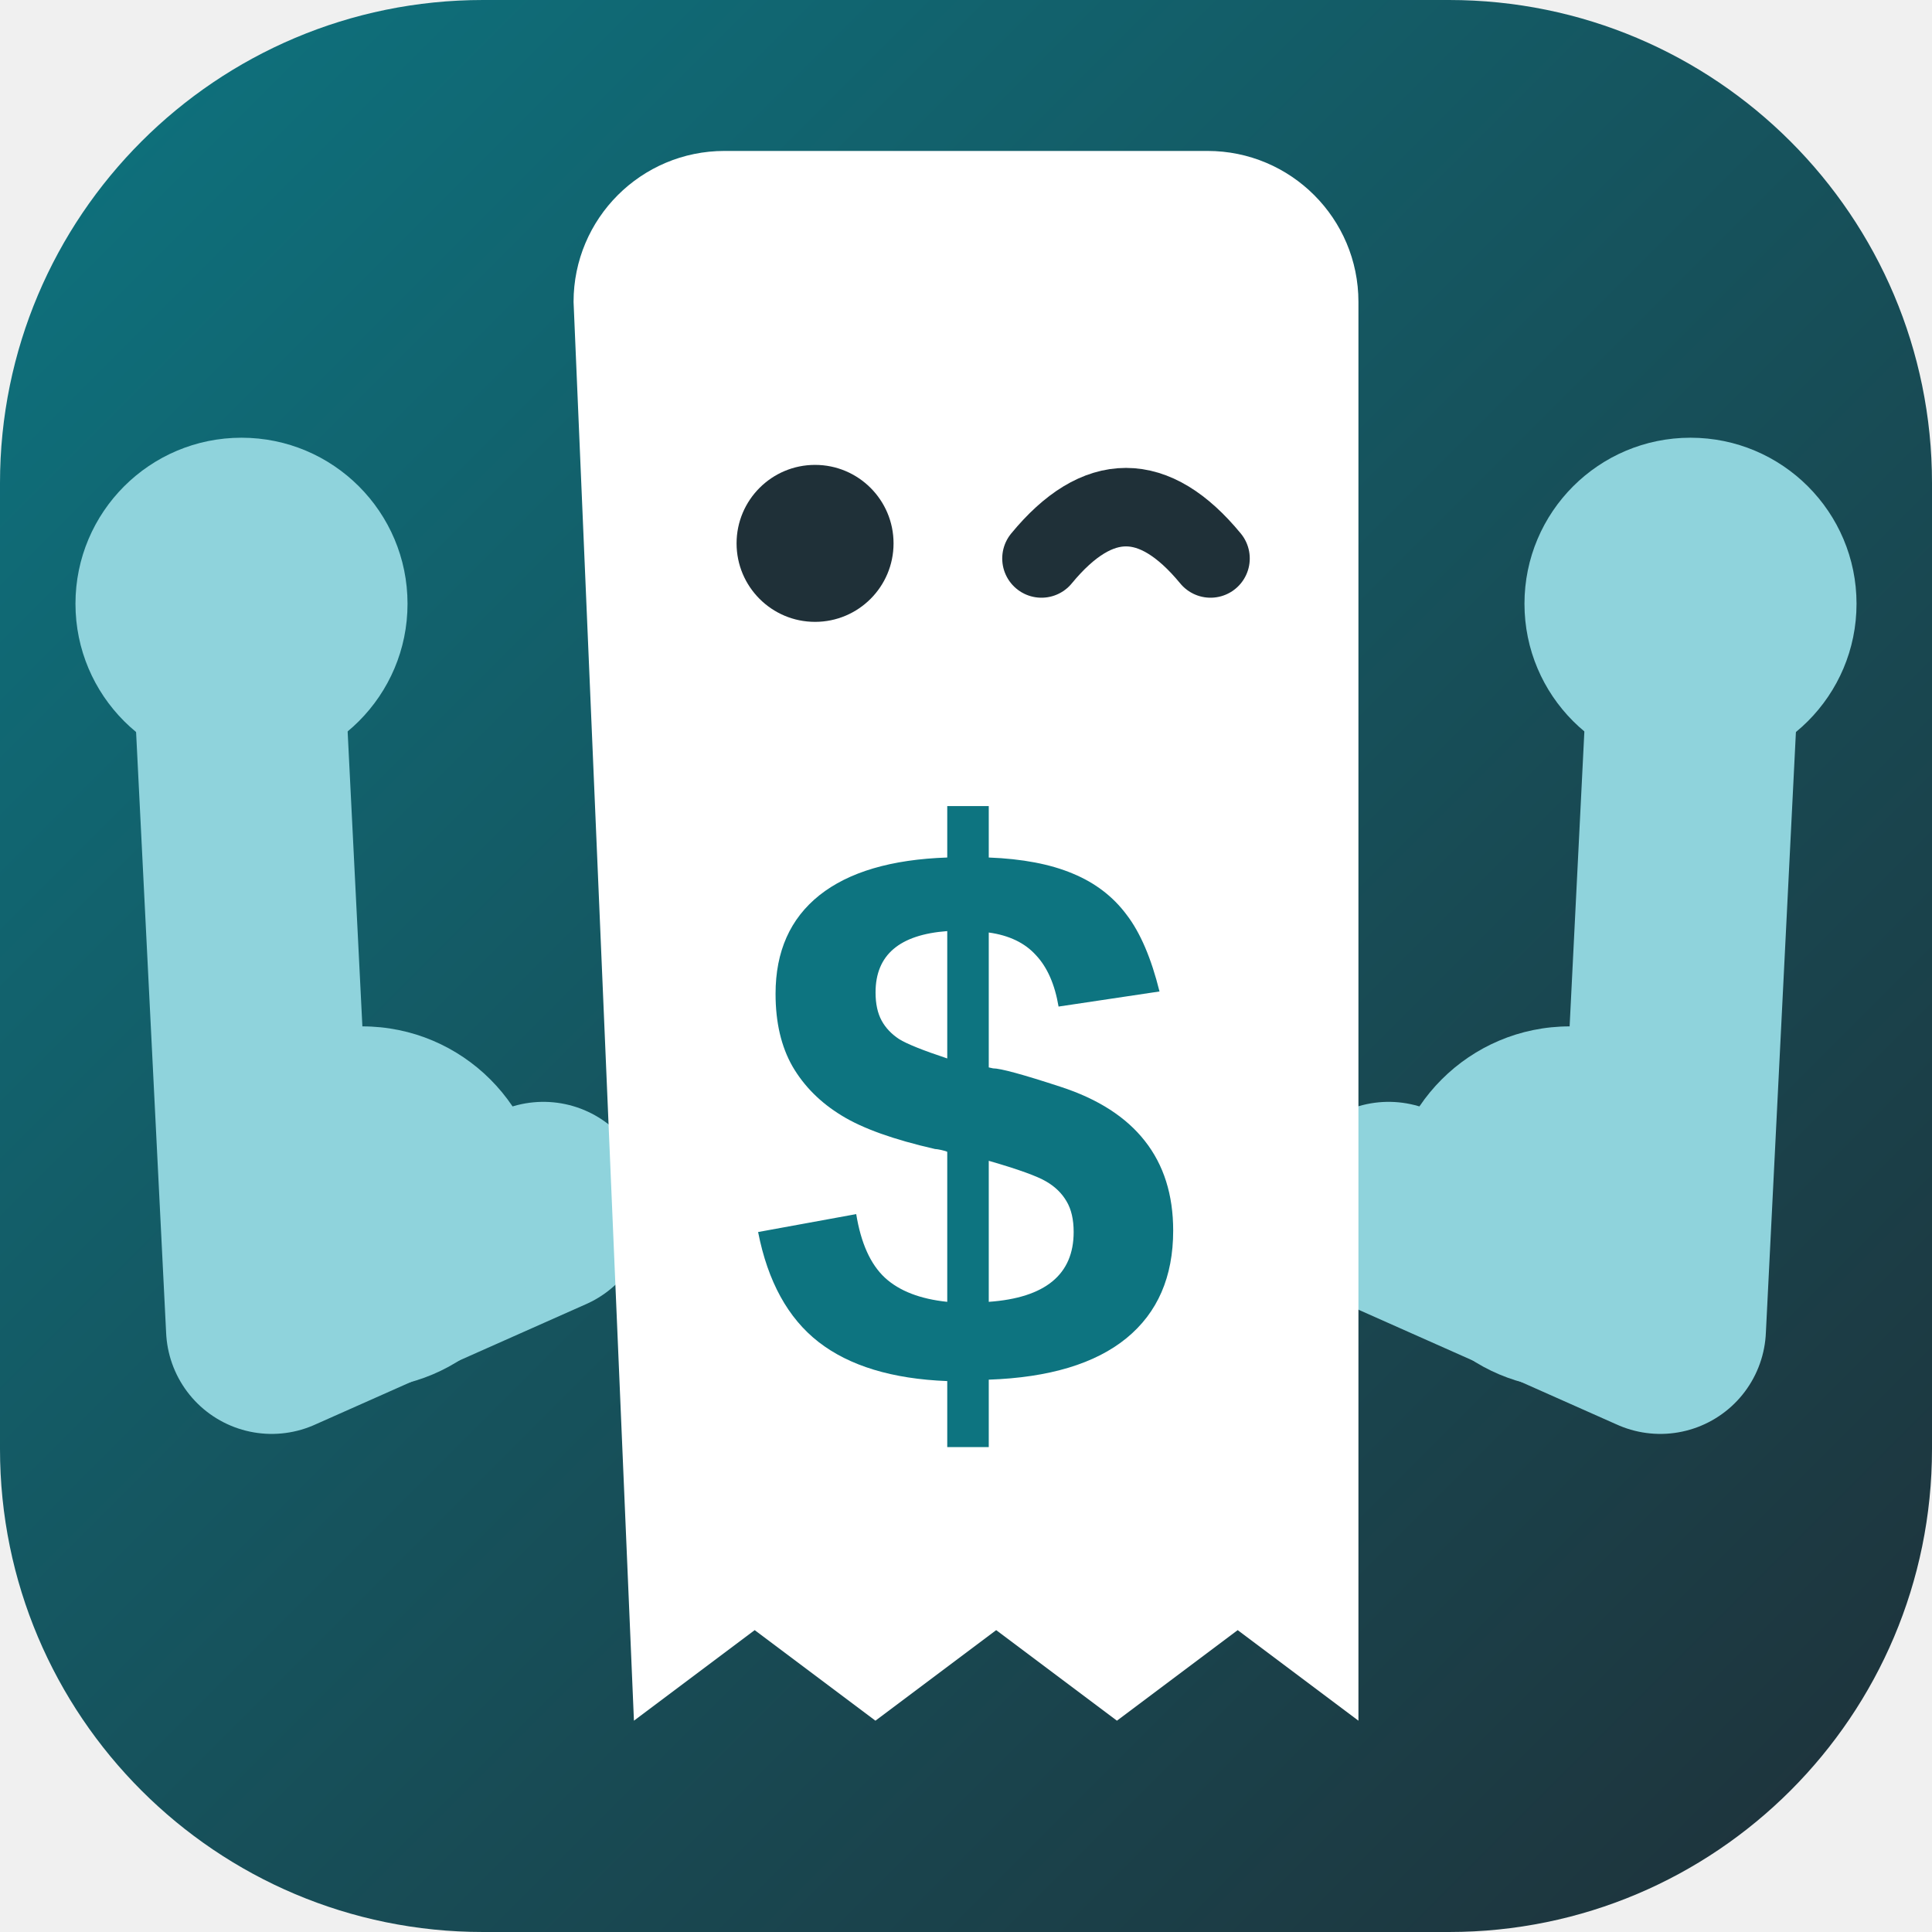
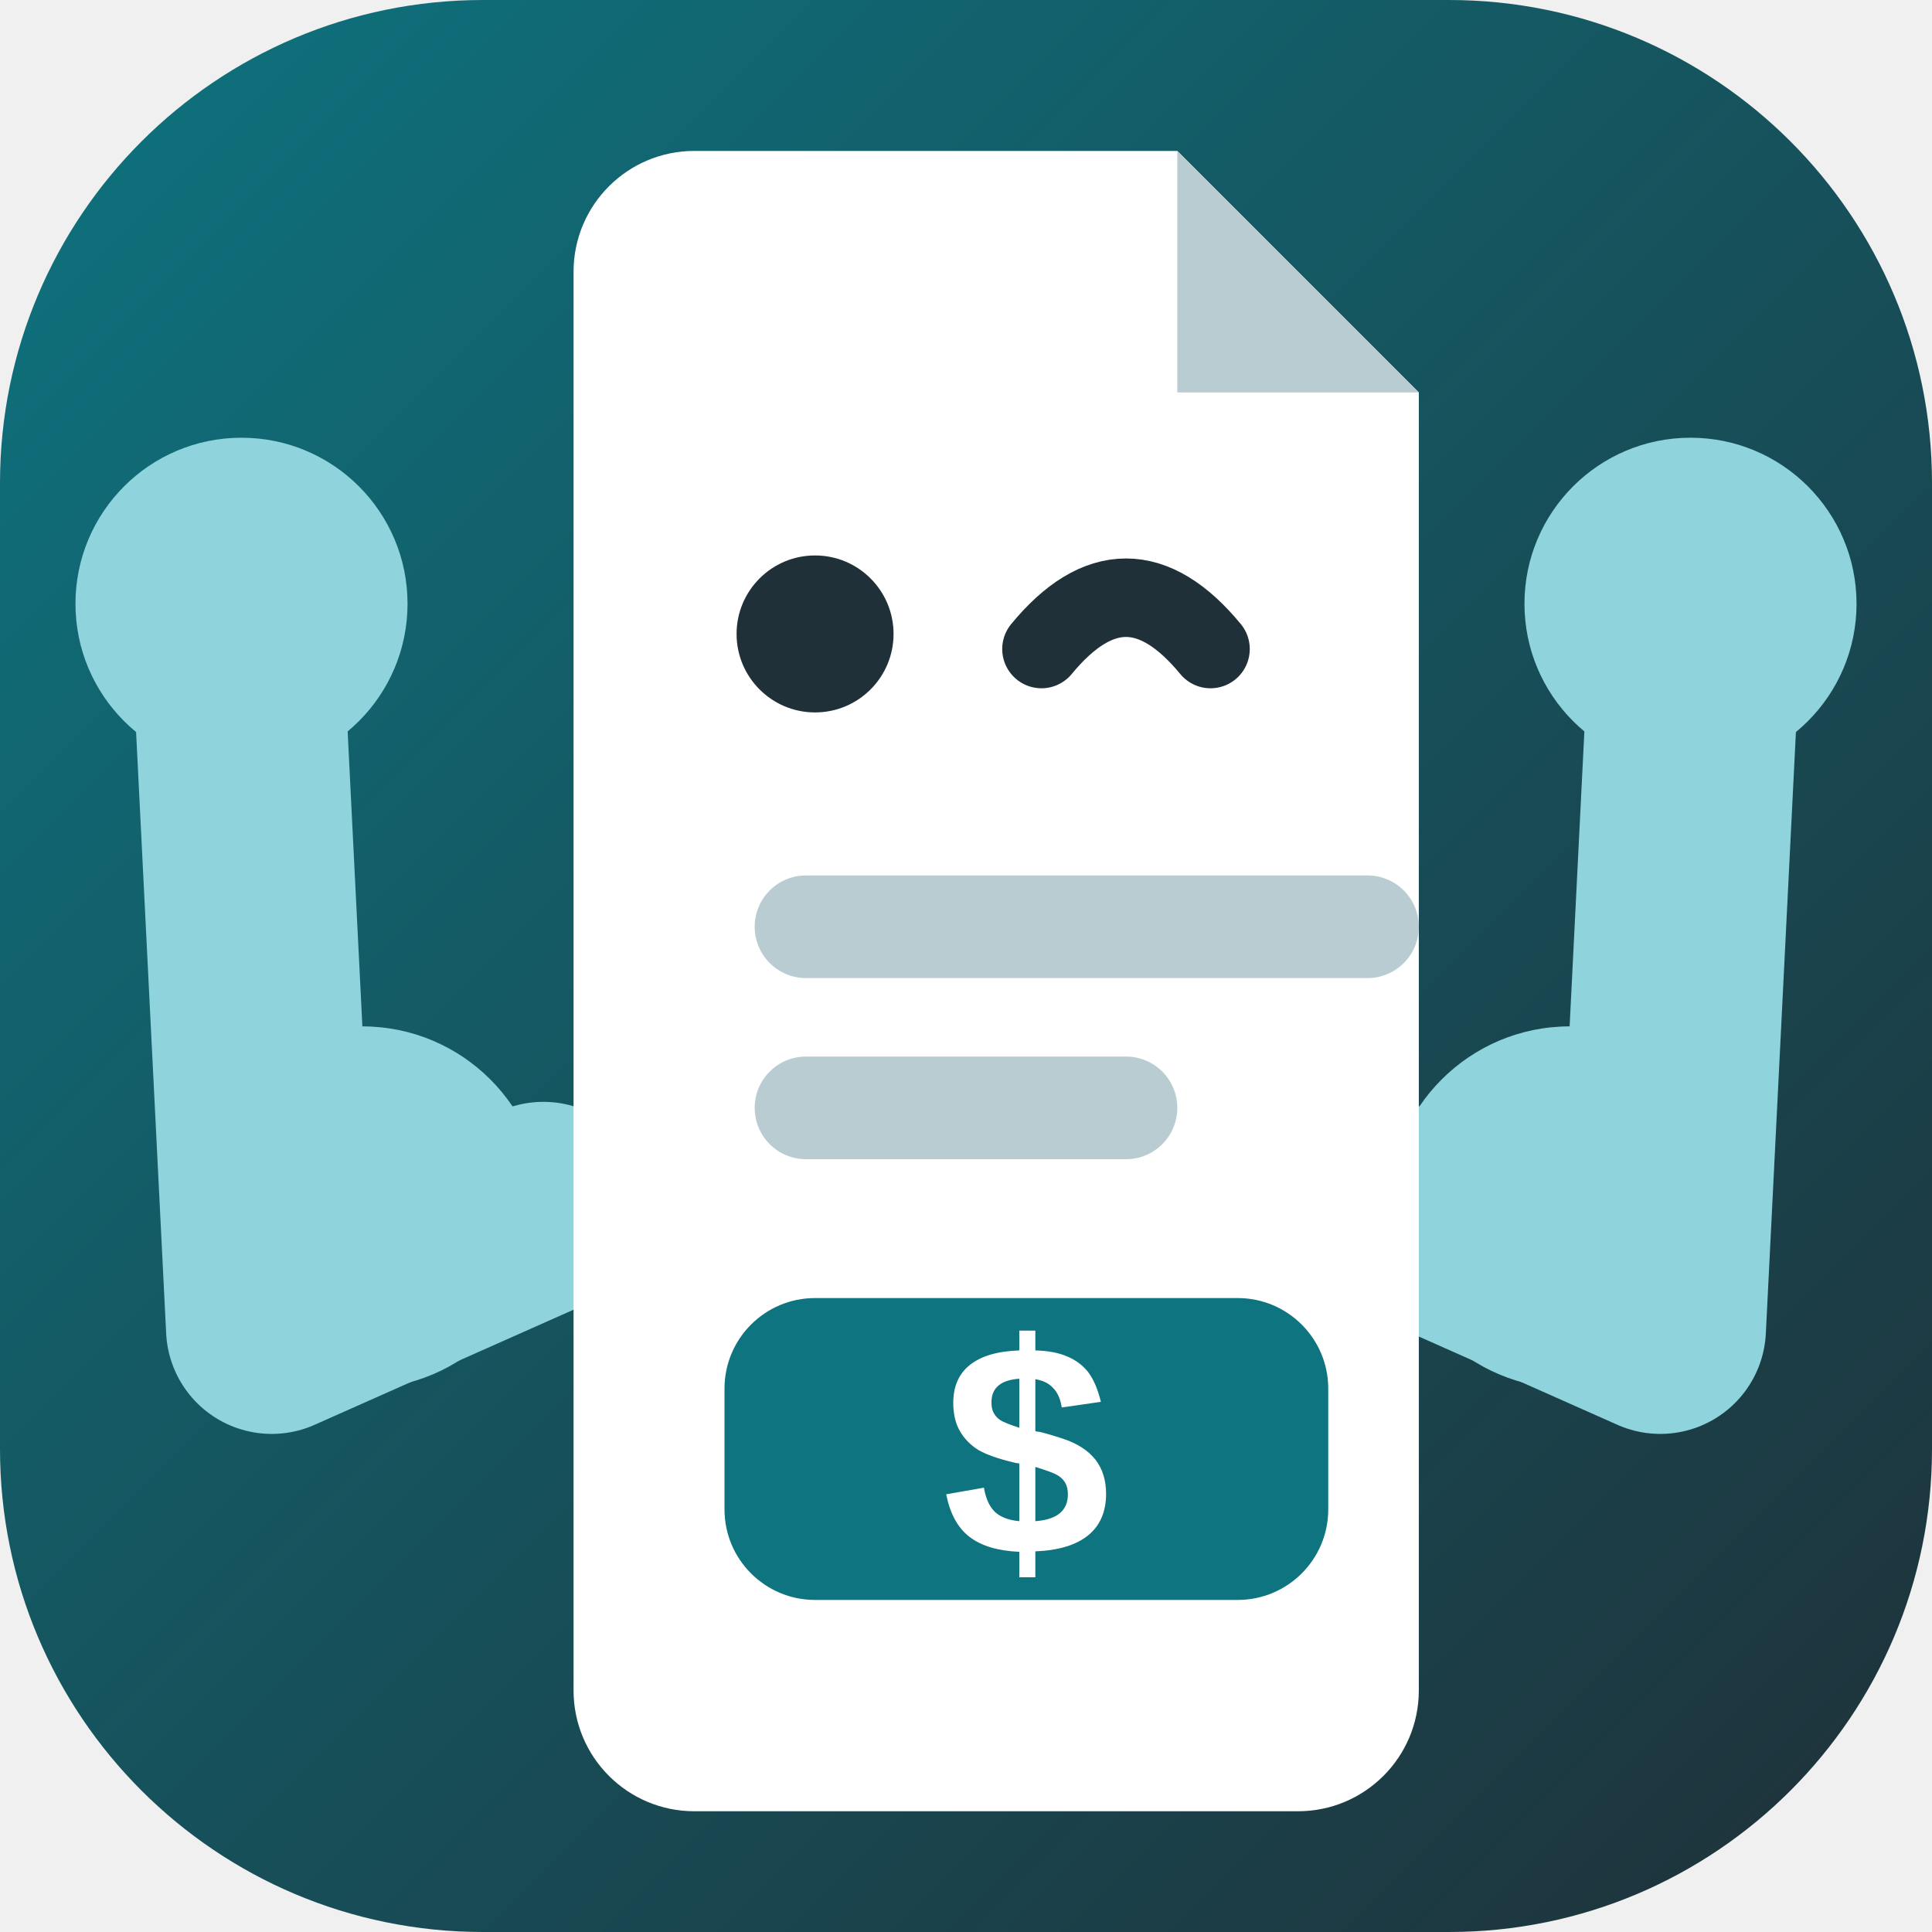
<svg xmlns="http://www.w3.org/2000/svg" viewBox="0 0 64 64">
  <defs>
    <linearGradient id="a" x1="0" y1="0" x2="1" y2="1">
      <stop offset="0" stop-color="#0d7480" />
      <stop offset="1" stop-color="#1f3038" />
    </linearGradient>
  </defs>
  <rect width="64" height="64" rx="16" fill="url(#a)" />
  <g fill="#8fd3dc" stroke="#8fd3dc" stroke-linecap="round" stroke-linejoin="round">
    <path d="M18 40 9 44 8 24M46 40 55 44 56 24" fill="none" stroke-width="7" />
    <circle cx="12" cy="40" r="6" stroke="none" />
    <circle cx="52" cy="40" r="6" stroke="none" />
    <circle cx="8" cy="20" r="5.5" stroke="none" />
    <circle cx="56" cy="20" r="5.5" stroke="none" />
  </g>
-   <path d="M19 10a5 5 0 0 1 5-5h16a5 5 0 0 1 5 5v47l-4-3-4 3-4-3-4 3-4-3-4 3z" fill="#fff" />
-   <circle cx="27" cy="18" r="2.6" fill="#1f3038" />
-   <path d="M34.5 18.5q2.8-3.4 5.6 0" fill="none" stroke="#1f3038" stroke-width="2.6" stroke-linecap="round" />
-   <text x="32" y="46" text-anchor="middle" font-family="Arial Black,Arial,sans-serif" font-weight="900" font-size="26" fill="#0d7480">$</text>
+   <path d="M19 9a4 4 0 0 1 4-4h16l8 8v43a4 4 0 0 1-4 4H23a4 4 0 0 1-4-4z" fill="#fff" />
+   <path d="M39 5v8h8z" fill="#b9ccd1" />
+   <circle cx="27" cy="21" r="2.6" fill="#1f3038" />
+   <path d="M34.5 21.5q2.8-3.4 5.6 0" fill="none" stroke="#1f3038" stroke-width="2.6" stroke-linecap="round" />
+   <rect x="25" y="29" width="22" height="3.4" rx="1.7" fill="#b9ccd1" />
+   <rect x="25" y="35" width="14" height="3.4" rx="1.7" fill="#b9ccd1" />
+   <rect x="24" y="43" width="20" height="10" rx="3" fill="#0d7480" />
+   <text x="34" y="51.5" text-anchor="middle" font-family="Arial Black,Arial,sans-serif" font-weight="900" font-size="10" fill="#fff">$</text>
</svg>
